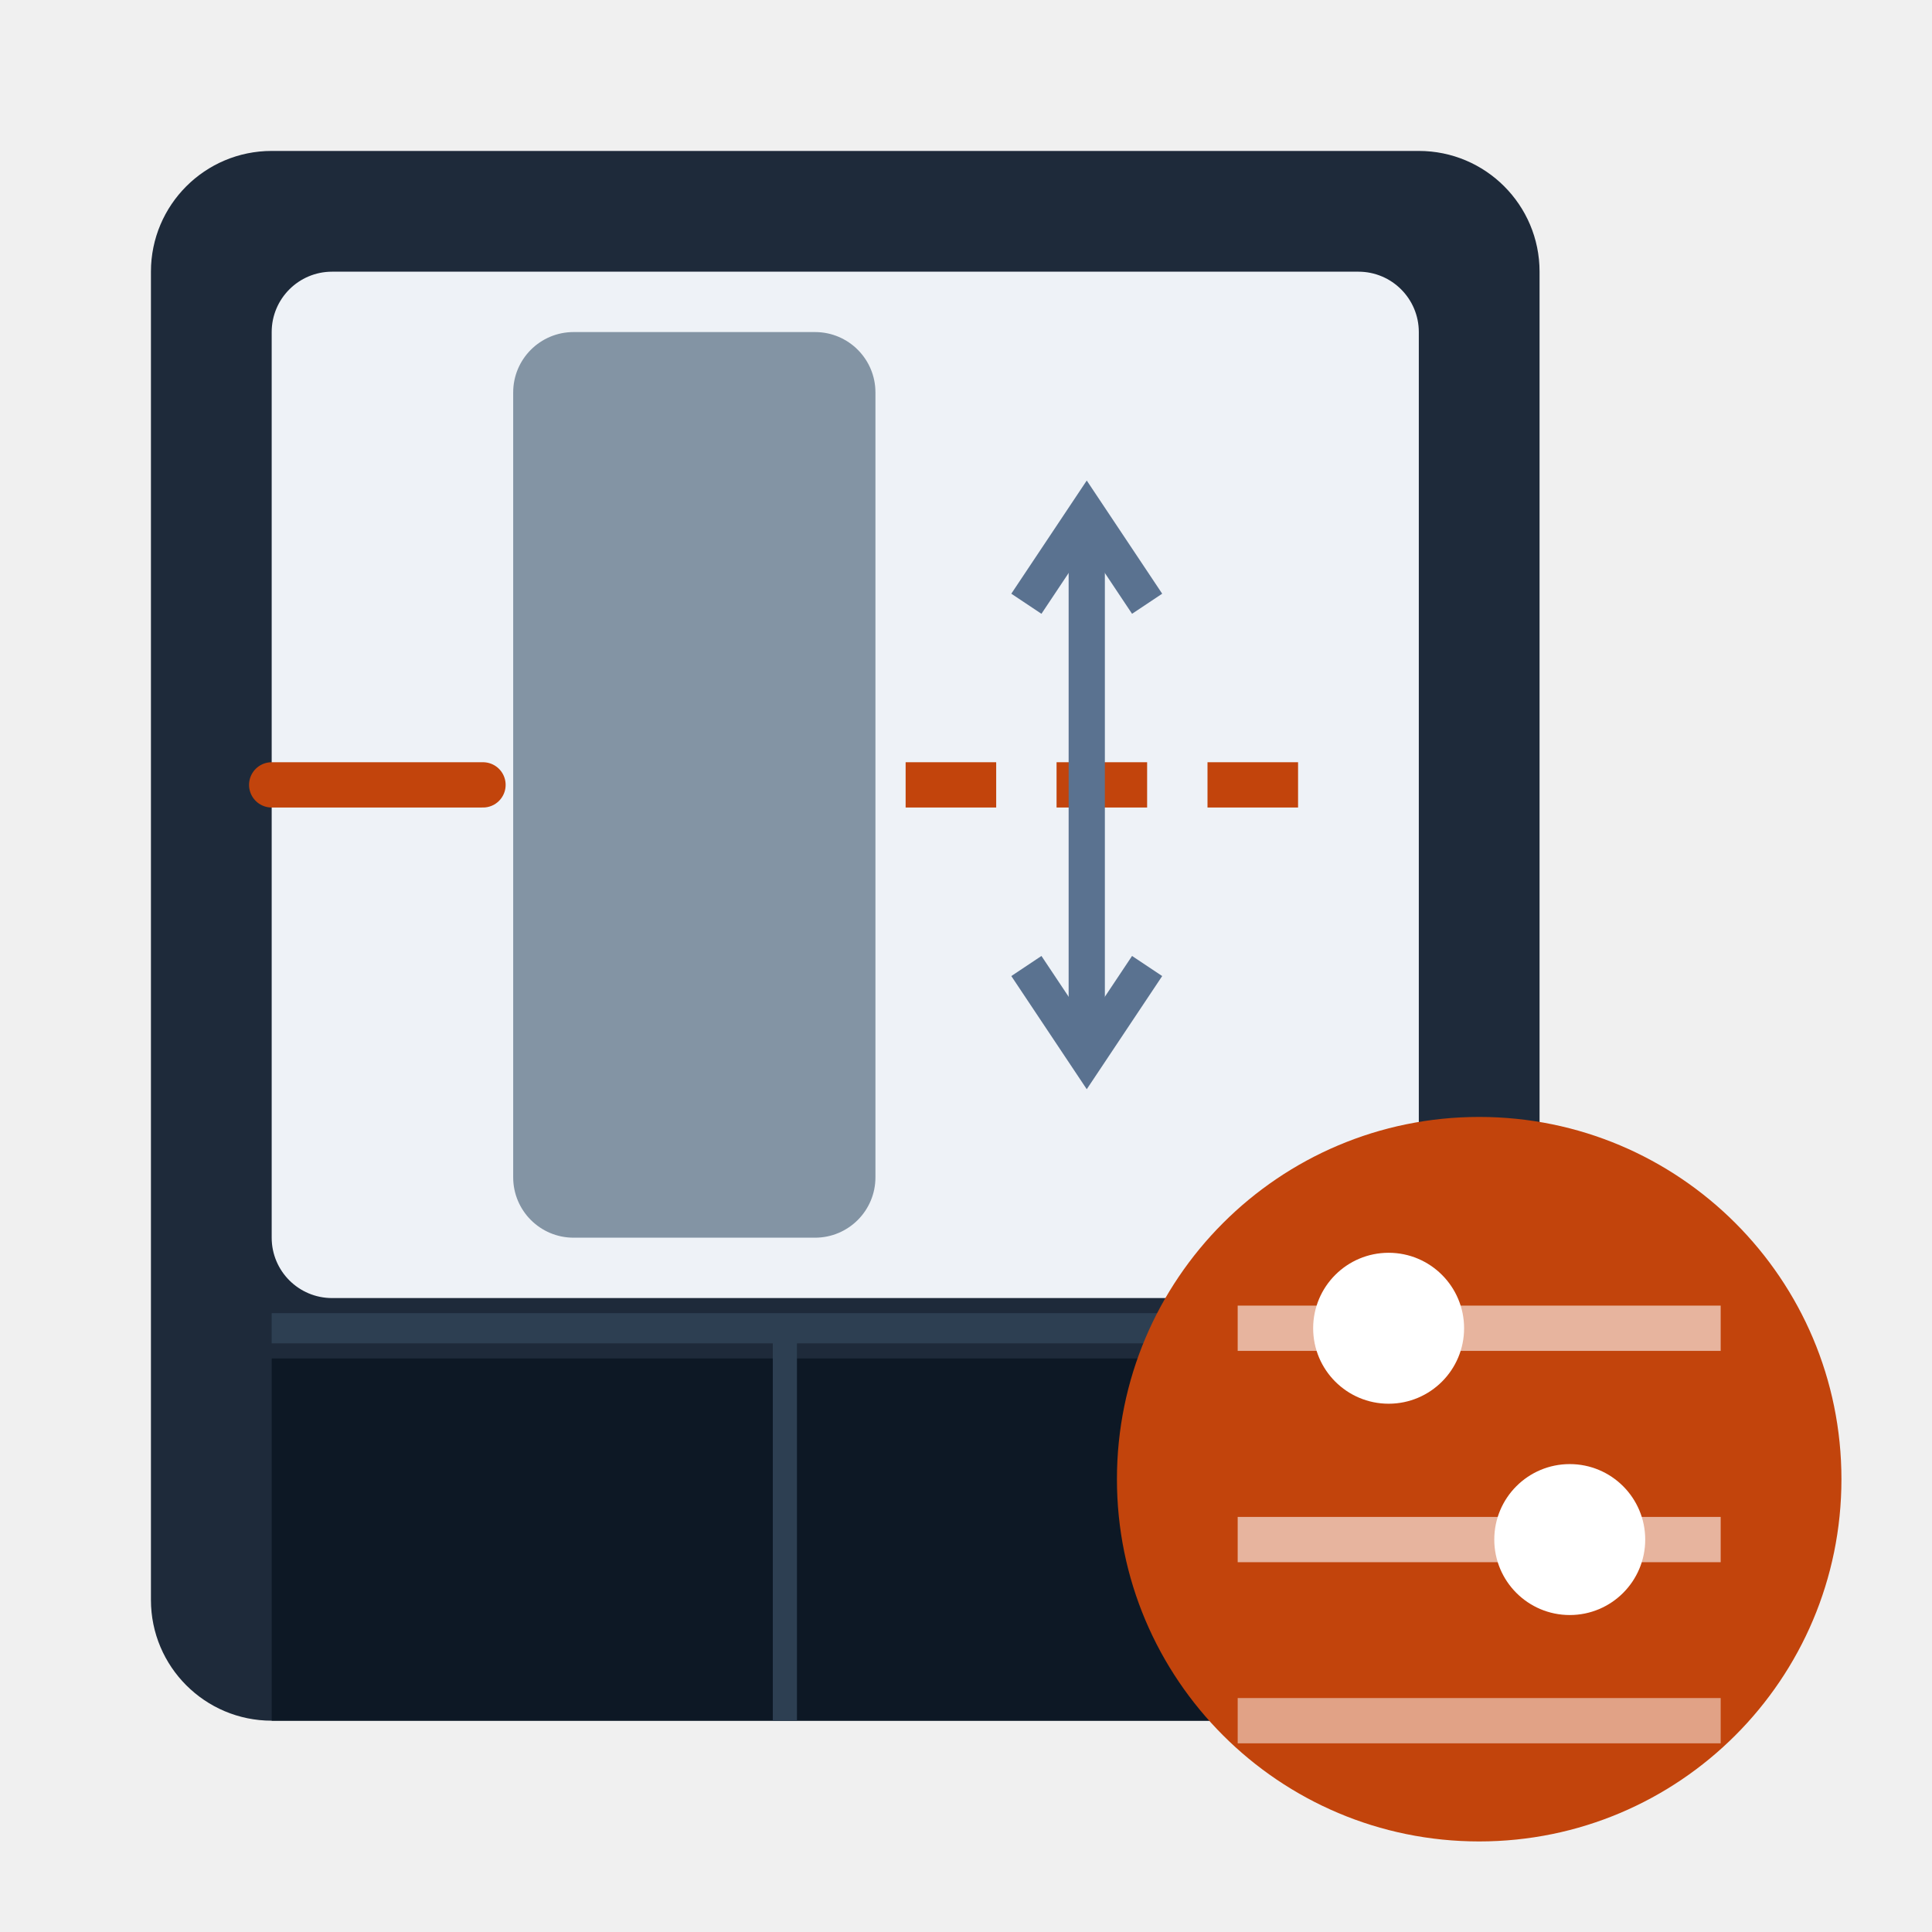
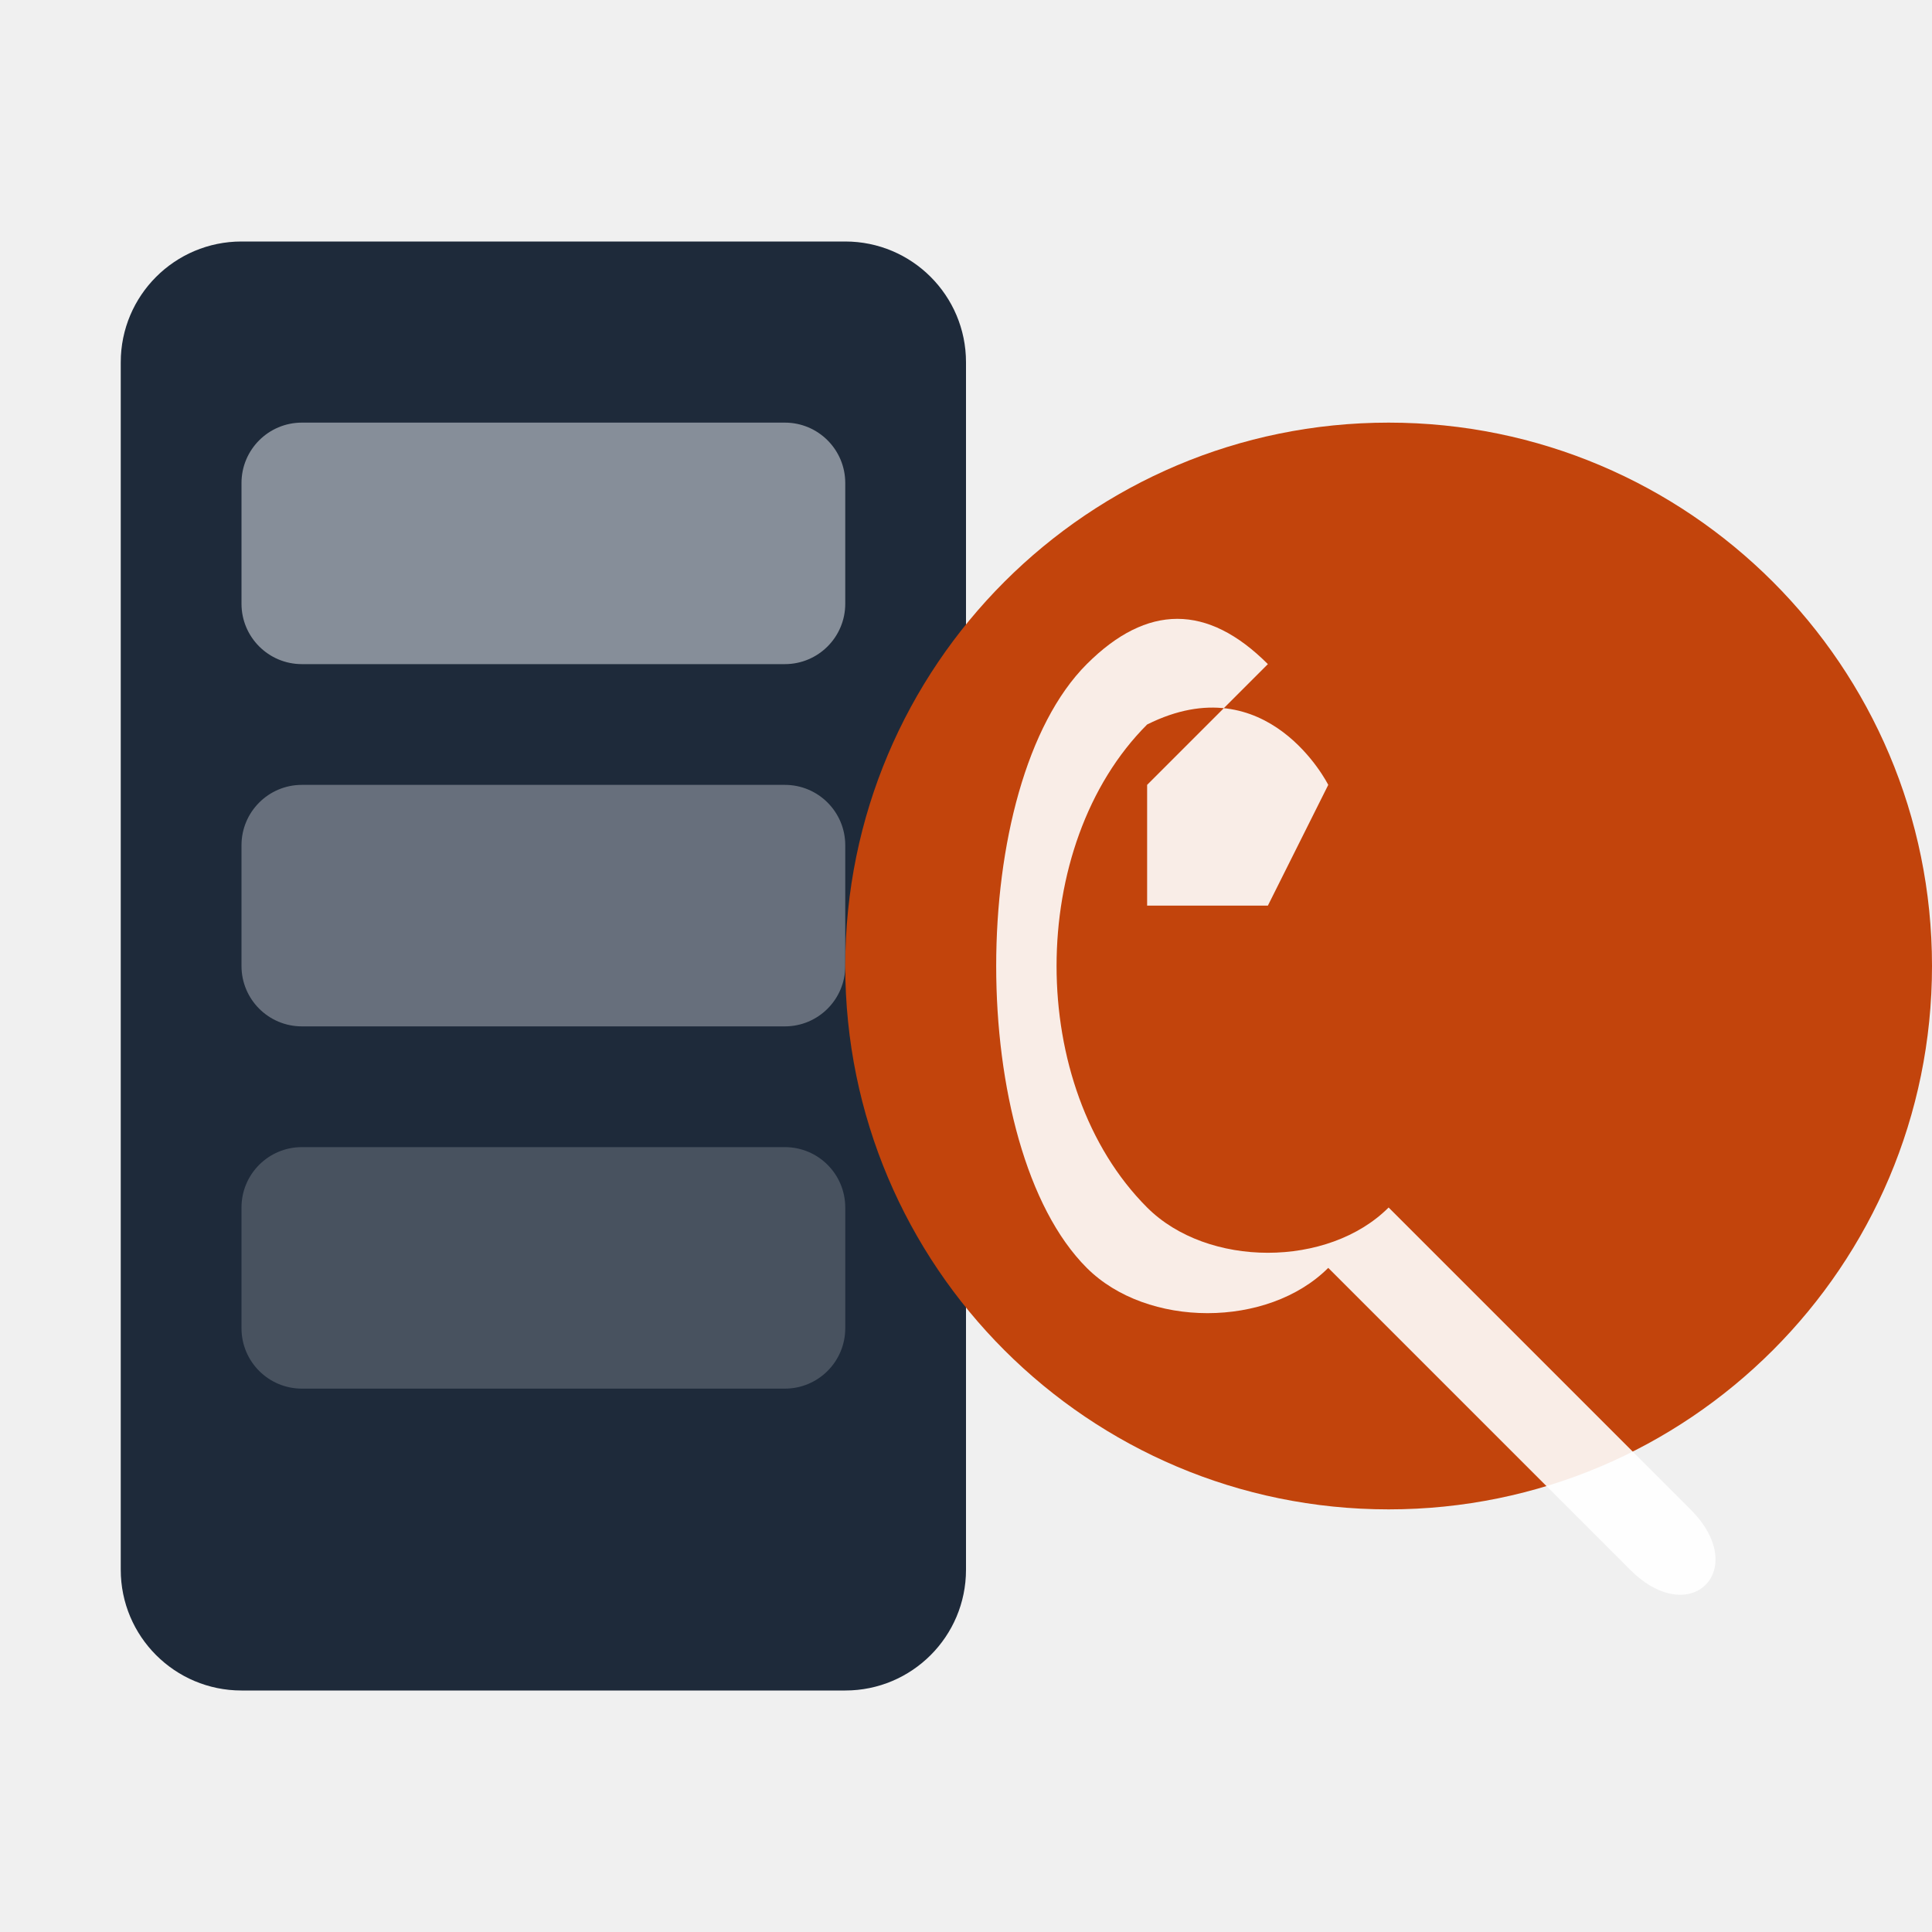
<svg xmlns="http://www.w3.org/2000/svg" viewBox="0 0 64 64">
-   <rect x="5" y="5" width="46" height="52" rx="4" fill="#1E2A3A" />
-   <rect x="9" y="9" width="38" height="34" rx="2" fill="#EEF2F7" />
-   <rect x="17" y="11" width="12" height="30" rx="2" fill="#4A6278" opacity="0.65" />
-   <line x1="9" y1="26" x2="16" y2="26" stroke="#C2440C" stroke-width="1.5" stroke-linecap="round" />
-   <line x1="30" y1="26" x2="45" y2="26" stroke="#C2440C" stroke-width="1.5" stroke-dasharray="3,2" />
-   <line x1="36" y1="18" x2="36" y2="34" stroke="#5A7290" stroke-width="1.2" />
-   <polyline points="34,20 36,17 38,20" stroke="#5A7290" stroke-width="1.2" fill="none" />
-   <polyline points="34,32 36,35 38,32" stroke="#5A7290" stroke-width="1.2" fill="none" />
-   <line x1="9" y1="44" x2="47" y2="44" stroke="#2D3F52" stroke-width="1" />
-   <rect x="9" y="45" width="38" height="12" fill="#0D1825" />
-   <line x1="26" y1="44" x2="26" y2="57" stroke="#2D3F52" stroke-width="0.8" />
-   <circle cx="49" cy="49" r="12" fill="#C2440C" />
-   <line x1="41" y1="44" x2="57" y2="44" stroke="white" stroke-width="1.5" opacity="0.6" />
-   <circle cx="46" cy="44" r="2.5" fill="white" />
-   <line x1="41" y1="51" x2="57" y2="51" stroke="white" stroke-width="1.5" opacity="0.6" />
-   <circle cx="52" cy="51" r="2.5" fill="white" />
-   <line x1="41" y1="57" x2="57" y2="57" stroke="white" stroke-width="1.5" opacity="0.5" />
+   <rect x="4" y="8" width="28" height="48" rx="4" fill="#1E2A3A" />
+   <rect x="8" y="14" width="20" height="8" rx="2" fill="#EEF2F7" opacity="0.5" />
+   <rect x="8" y="26" width="20" height="8" rx="2" fill="#EEF2F7" opacity="0.35" />
+   <rect x="8" y="38" width="20" height="8" rx="2" fill="#EEF2F7" opacity="0.2" />
+   <circle cx="46" cy="32" r="18" fill="#C2440C" />
+   <path d="M38 24 C34 28 34 36 38 40 C40 42 44 42 46 40 L56 50 C58 52 56 54 54 52 L44 42 C42 44 38 44 36 42 C32 38 32 26 36 22 C38 20 40 20 42 22 L38 26 L38 30 L42 30 L44 26 C44 26 42 22 38 24 Z" fill="white" opacity="0.9" />
</svg>
